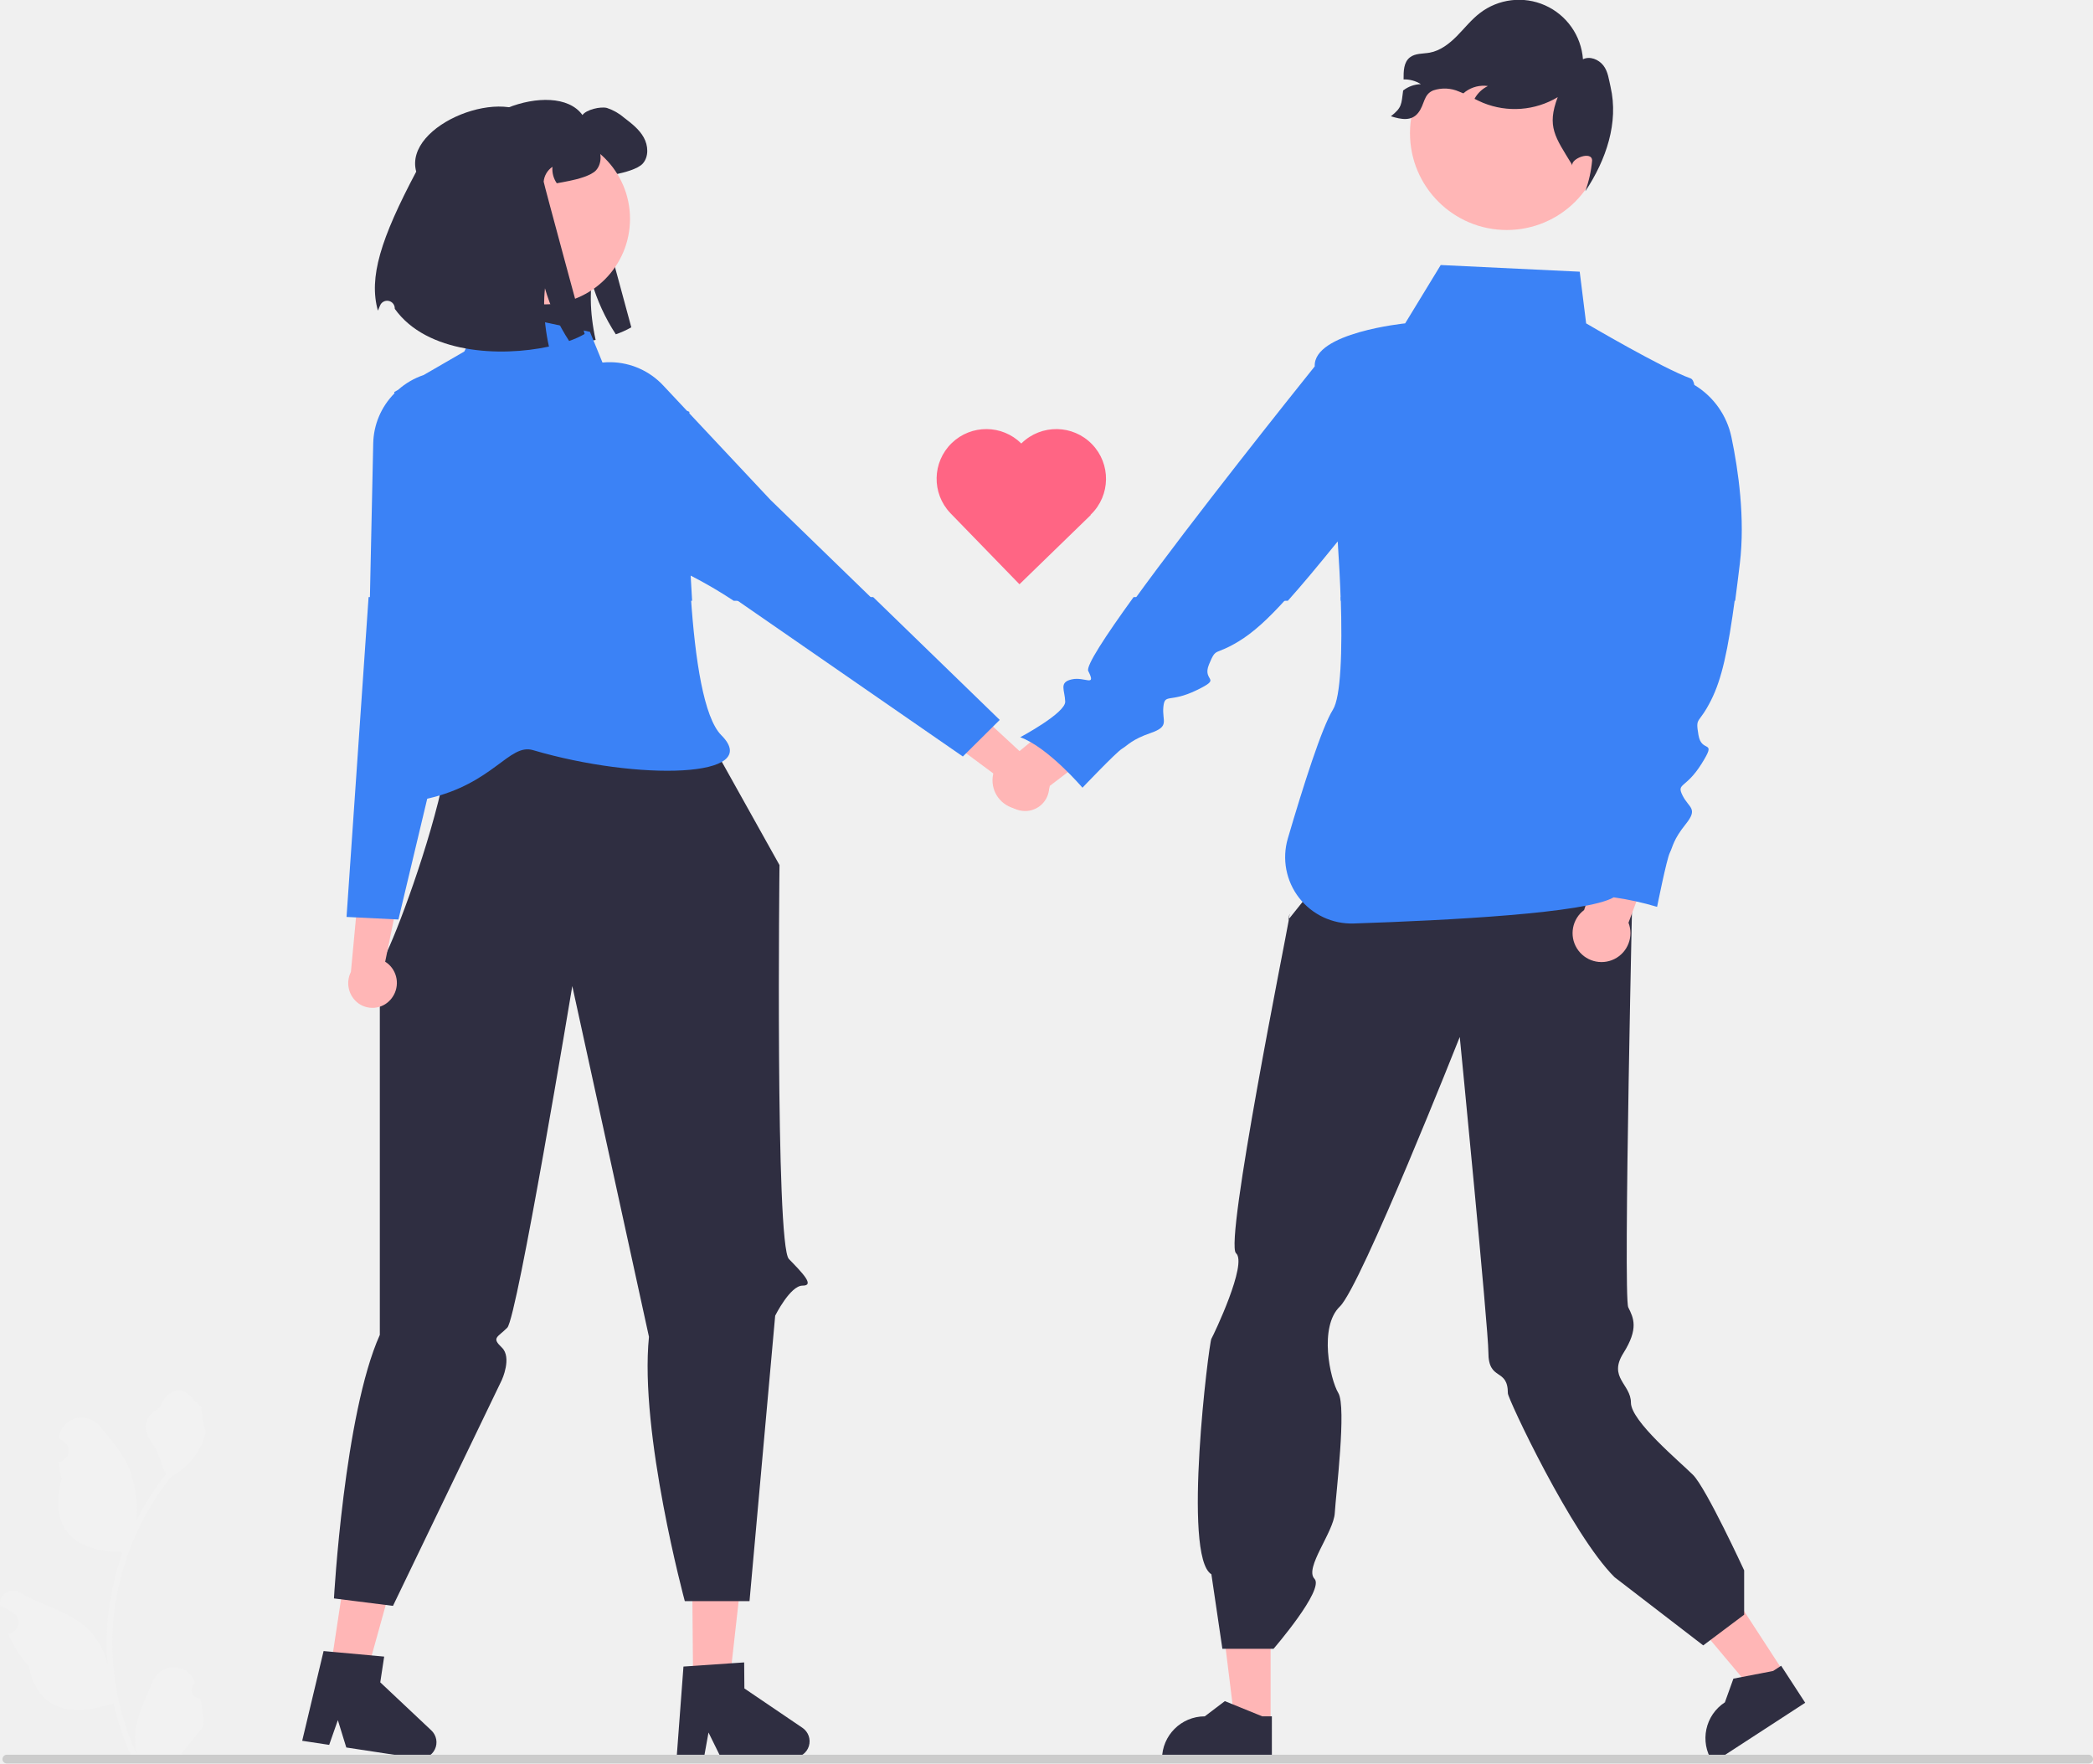
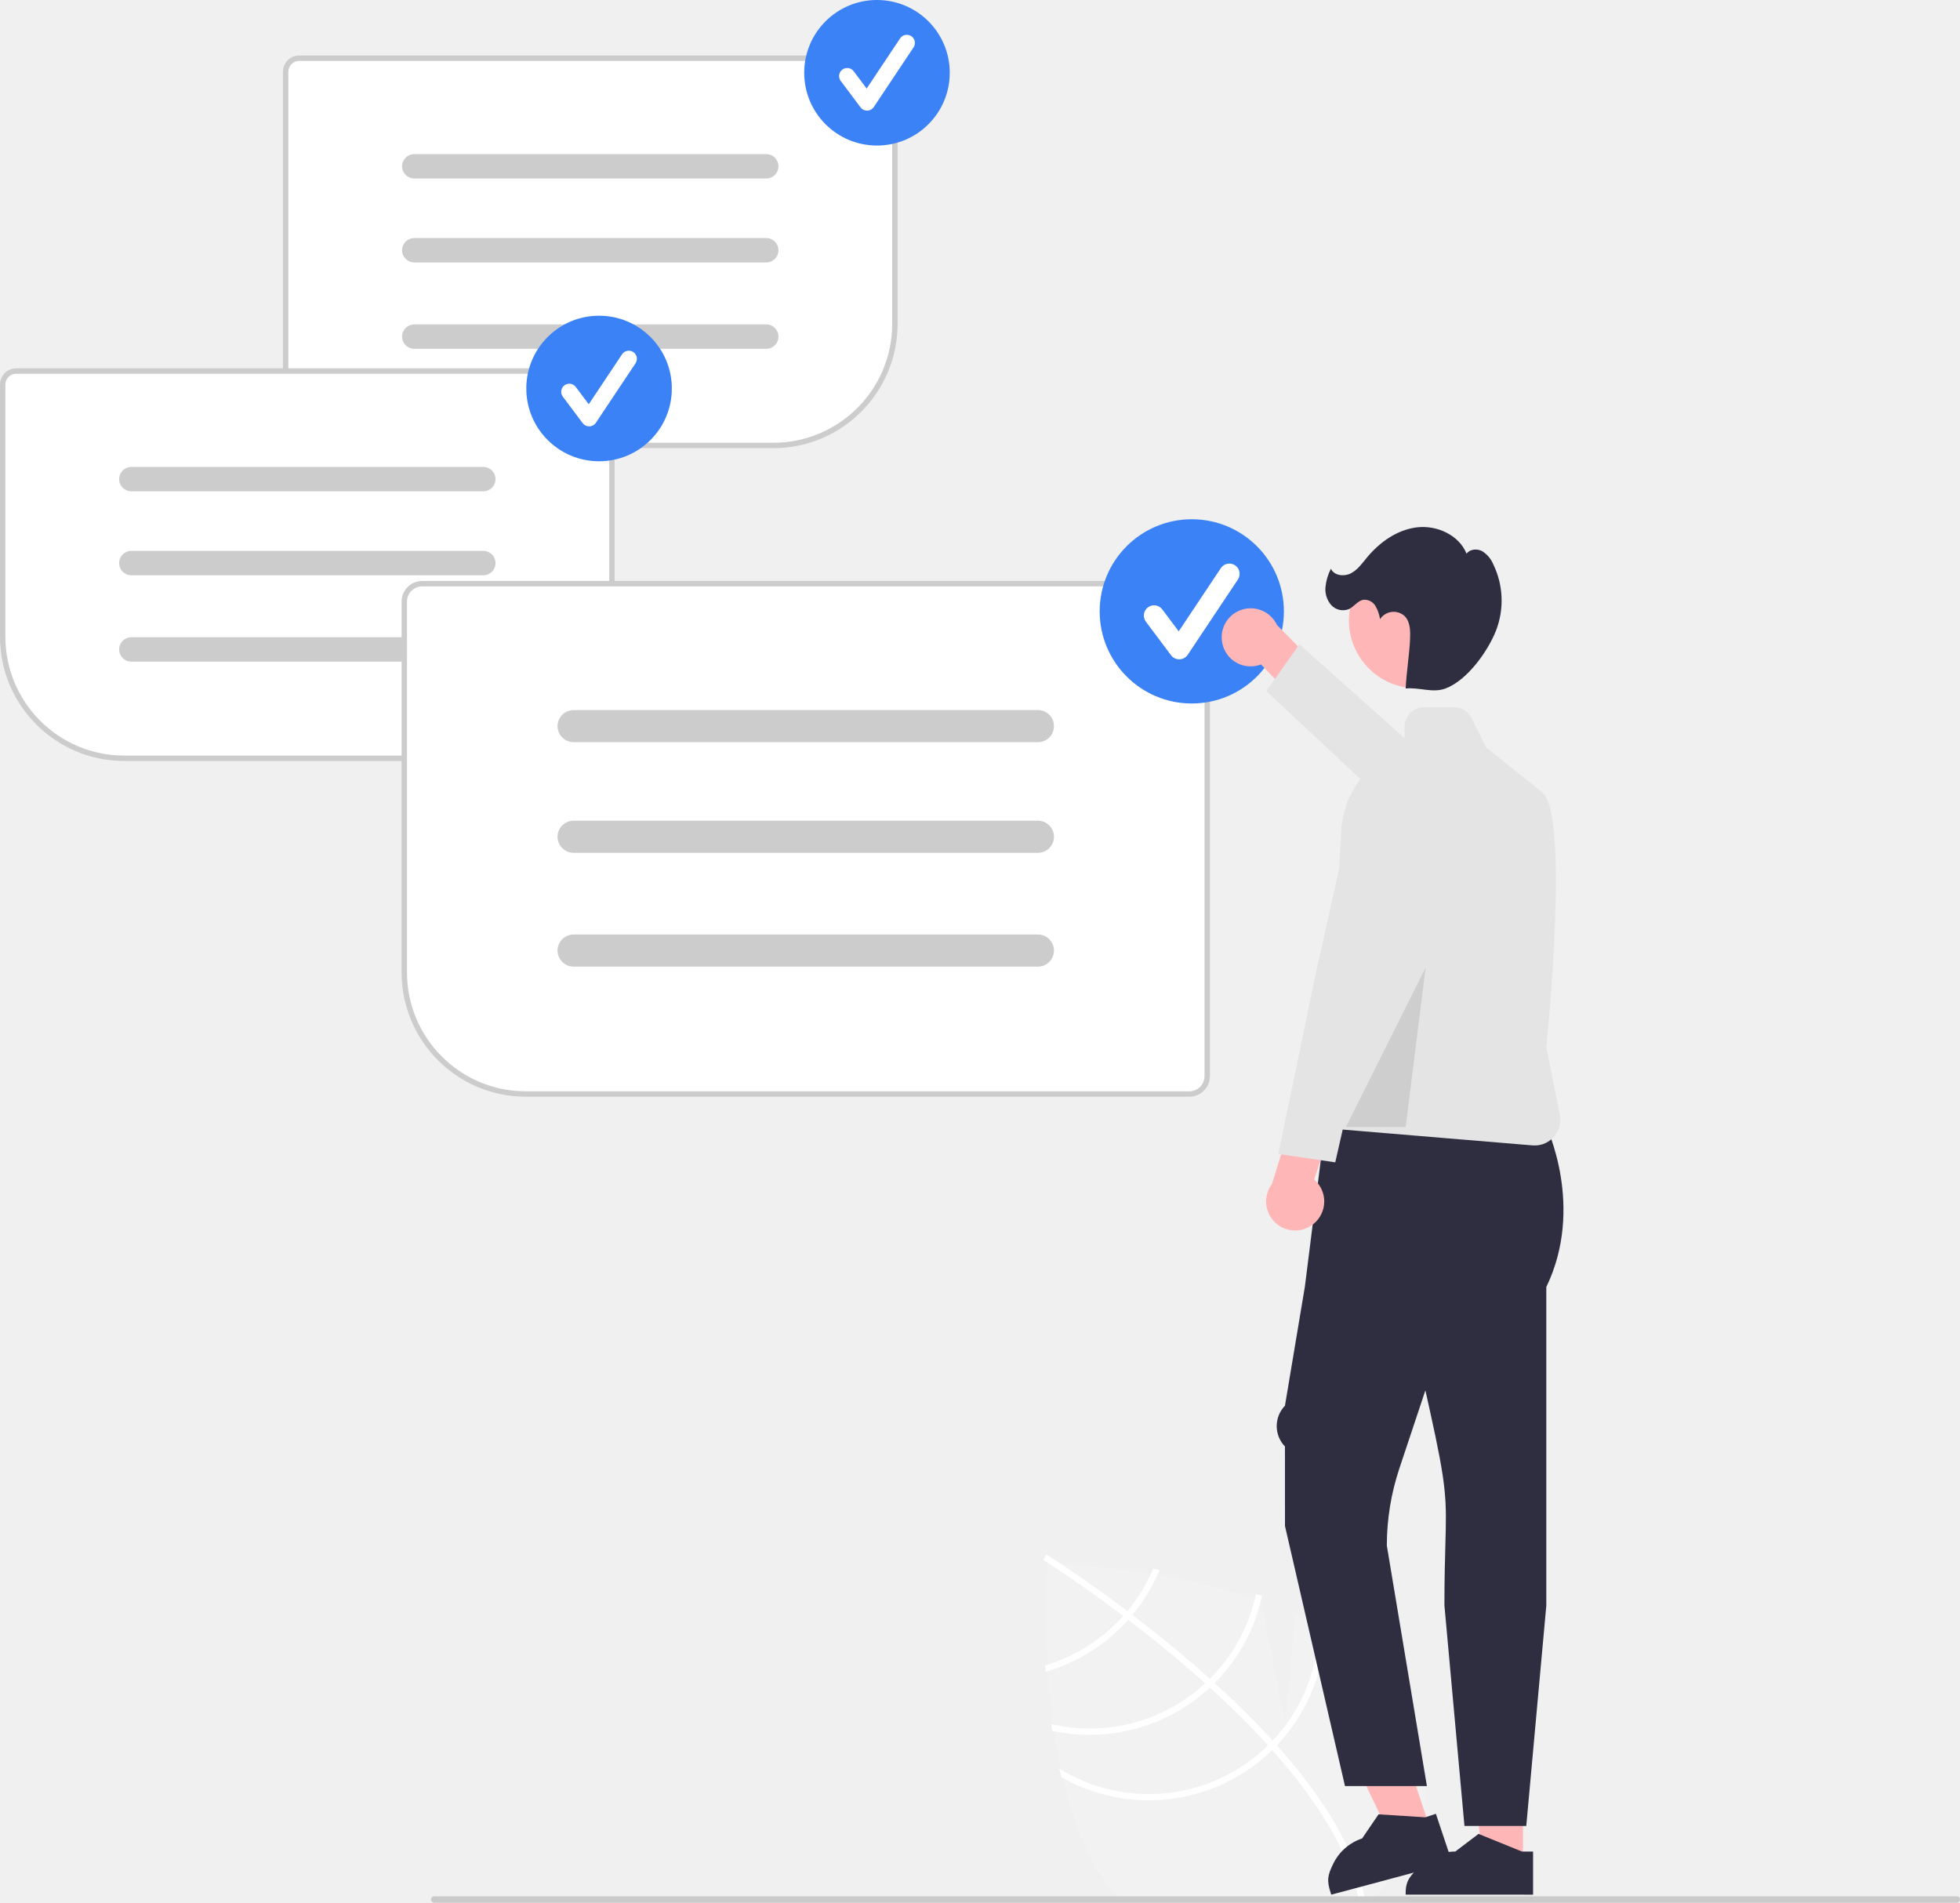
- <svg xmlns="http://www.w3.org/2000/svg" data-name="Layer 1" width="567.338" height="478.016" viewBox="0 0 567.338 478.016">
-   <path d="M441.806,255.712c-3.529-12.867,24.936-23.901,32.41-13.539,1.039-1.473,4.881-2.368,6.643-1.916a13.744,13.744,0,0,1,4.691,2.675c1.988,1.527,4.049,3.109,5.269,5.305,1.229,2.187,1.419,5.17-.235,7.068-1.311,1.509-5.179,2.485-7.149,2.883-1.374.28-2.531.506-3.525.669a6.739,6.739,0,0,1-1.175-4.456,5.47,5.47,0,0,0-2.386,4.013c-.027.334,11.108,41.304,11.108,41.304a24.287,24.287,0,0,1-4.203,1.889,52.848,52.848,0,0,1-6.553-14.28,45.762,45.762,0,0,0,.127,10.168,55.948,55.948,0,0,0,.958,5.631c-13.232,2.856-33.133,1.916-41.792-10.231l-.004-.151a2.067,2.067,0,0,0-3.993-.721c-.21.536-.403 1-.576,1.369C428.9,284.371,432.163,273.932,441.806,255.712Z" transform="translate(-316.3312 -210.9919)" fill="#2f2e41" />
-   <polygon points="187.875 456.283 197.734 456.2 202.098 417.287 187.548 417.41 187.875 456.283" fill="#ffb6b6" />
-   <path d="M533.853,679.343,518.108,668.663l-.059-7.055-3.386.227-10.496.724-2.573.171-1.868,24.935,7.396-.067,1.26-6.991,3.431,6.956,19.601-.164a4.408,4.408,0,0,0,2.439-8.055Z" transform="translate(-316.3312 -210.9919)" fill="#2f2e41" />
-   <polygon points="89.571 452.439 99.318 453.92 109.798 416.192 95.412 414.006 89.571 452.439" fill="#ffb6b6" />
-   <path d="M433.261,680.048l-13.853-13.042,1.06-6.975-3.379-.313-10.477-.95-2.568-.239-5.798,24.323,7.313,1.107,2.353-6.703,2.285,7.412,19.379,2.947a4.408,4.408,0,0,0,3.685-7.566Z" transform="translate(-316.3312 -210.9919)" fill="#2f2e41" />
-   <path d="M499.672,395.413l27.953,50.064s-1.166,102.965,2.549,106.784,7.078,7.244,3.715,7.213-7.434,8.153-7.434,8.153l-6.957,77.364h-17.543s-12.344-45.623-9.713-71.64l-20.782-95.077S456.528,568.188,453.837,570.879s-4.314,2.672-1.484,5.372,0,8.808,0,8.808l-29.498,61.221-16-2.018s2.774-49.979,12.433-71.435V471.432c-.728,8.693,33.303-79.296,12.493-72.691C438.365,396.651,499.672,395.413,499.672,395.413Z" transform="translate(-316.3312 -210.9919)" fill="#2f2e41" />
-   <path d="M422.318,481.805a6.821,6.821,0,0,0-.702-9.488,6.544,6.544,0,0,0-.876-.634l4.751-23.317-10.984-6.574-3.055,32.646a6.802,6.802,0,0,0,1.568,8.155,6.51,6.51,0,0,0,9.183-.651Q422.262,481.874,422.318,481.805Z" transform="translate(-316.3312 -210.9919)" fill="#ffb6b6" />
-   <path d="M593.233,430.754a6.821,6.821,0,0,1-5.816-7.529,6.543,6.543,0,0,1,.228-1.057l-19.113-14.177,3.782-12.229,24.082,22.251a6.802,6.802,0,0,1,4.281,7.116,6.51,6.51,0,0,1-7.268,5.651Q593.321,430.767,593.233,430.754Z" transform="translate(-316.3312 -210.9919)" fill="#ffb6b6" />
-   <circle cx="147.594" cy="59.322" r="23.183" fill="#ffb6b6" />
-   <path d="M437.826,245.399" transform="translate(-316.3312 -210.9919)" fill="#2f2e41" />
-   <polygon points="483.533 453.271 475.415 458.549 451.193 429.75 463.174 421.96 483.533 453.271" fill="#ffb6b6" />
-   <path d="M805.657,672.546,780.694,688.777l-.205-.316a11.59,11.59,0,0,1,3.398-16.034l.001-0,2.31-6.424,10.757-2.072,2.179-1.417Z" transform="translate(-316.3312 -210.9919)" fill="#2f2e41" />
-   <polygon points="344.417 467.102 334.734 467.101 330.128 429.753 344.419 429.754 344.417 467.102" fill="#ffb6b6" />
-   <path d="M661.089,688.195l-29.776-.001v-.377a11.59,11.59,0,0,1,11.59-11.589h.001l5.439-4.126,10.148,4.127,2.599 0Z" transform="translate(-316.3312 -210.9919)" fill="#2f2e41" />
-   <path d="M760.974,447.632l-86.829,1.909-8.607,10.758s.744-3.793.082.373-17.414,87.23-14.247,90.016-6.004,22.02-6.678,23.193-7.933,59.07,0,63.831l2.98,20.209h13.866s13.891-16.075,11.095-18.989,5.2-12.604,5.505-17.8,3.225-28.764.963-32.542-5.319-17.96.418-23.458,32.498-73.057,32.498-73.057,7.776,79.202,7.758,85.421c-.024,8.088,5.287,4.085,5.287,11.185,0,1.434,17.294,38.303,28.916,49.827l24.035,18.488,11.093-8.32v-12.018s-10.28-22.298-13.866-25.884-16.827-14.563-16.827-19.584-6.233-6.77-2.041-13.426,2.758-9.525,1.324-12.394,1.286-120.415,1.286-120.415Z" transform="translate(-316.3312 -210.9919)" fill="#2f2e41" />
-   <circle cx="408.437" cy="36.107" r="26.238" fill="#ffb6b6" />
-   <path d="M745.729,457.66l7.386-22.233,13.289,2.447-8.645,23.228a7.843,7.843,0,1,1-12.03-3.442Z" transform="translate(-316.3312 -210.9919)" fill="#ffb6b6" />
-   <path d="M592.555,414.694l18.096-14.878,9.942,9.152L600.901,424.017a7.843,7.843,0,1,1-8.346-9.323Z" transform="translate(-316.3312 -210.9919)" fill="#ffb6b6" />
-   <path d="M693.353,242.509c2.829.878,5.556,1.396,7.395-.924s1.359-4.973,4.095-6.092a9.679,9.679,0,0,1,6.989.324c.398.148.786.314,1.165.481.213-.185.425-.36.656-.527a8.337,8.337,0,0,1,6-1.461,8.18,8.18,0,0,0-3.633,3.467c.758.379,1.525.758,2.302,1.082a22.697,22.697,0,0,0,20.254-1.535c-3.032,7.987-.675,10.834,3.772,18.128l.176.425c-.444-1.913,5.371-4.123,5.371-1.35a33.125,33.125,0,0,1-1.849,8.32c5.704-8.588,9.069-18.636,6.859-28.278-.471-2.024-.684-4.197-1.969-5.842-1.285-1.636-3.651-2.598-5.519-1.673a17.396,17.396,0,0,0-27.992-12.48c-2.311,1.784-4.132,4.123-6.194,6.203s-4.502,3.975-7.386,4.493c-1.83.324-3.892.129-5.352,1.285-1.692,1.34-1.71,3.698-1.701,5.963a8.327,8.327,0,0,1,4.687,1.285,8.148,8.148,0,0,0-4.733,1.664.508.508,0,0,0-.074.055C696.172,239.328,696.375,240.133,693.353,242.509Z" transform="translate(-316.3312 -210.9919)" fill="#2f2e41" />
-   <path d="M370.59,671.321a2.269,2.269,0,0,1-1.645-3.933l.155-.618q-.031-.074-.062-.148a6.094,6.094,0,0,0-11.241.042c-1.839,4.428-4.179,8.864-4.756,13.546a18.029,18.029,0,0,0,.316,6.2,72.281,72.281,0,0,1-6.575-30.021,69.764,69.764,0,0,1,.433-7.783q.358-3.178.995-6.31a73.119,73.119,0,0,1,14.5-30.99,19.459,19.459,0,0,0,8.093-8.397,14.843,14.843,0,0,0,1.35-4.056c-.394.052-1.486-5.949-1.188-6.317-.549-.833-1.532-1.247-2.131-2.06-2.982-4.043-7.091-3.337-9.236,2.157-4.582,2.313-4.627,6.148-1.815,9.837,1.789,2.347,2.035,5.522,3.604,8.035-.162.207-.329.407-.491.614a73.591,73.591,0,0,0-7.681,12.169,30.592,30.592,0,0,0-1.826-14.21c-1.748-4.217-5.025-7.769-7.91-11.415a6.279,6.279,0,0,0-11.184,3.083q-.009.081-.017.161.643.363,1.259.77a3.078,3.078,0,0,1-1.241,5.602l-.063.01a30.626,30.626,0,0,0,.807,4.579c-3.702,14.316,4.29,19.53,15.701,19.764.252.129.497.258.749.381a75.115,75.115,0,0,0-4.043,19.028,71.243,71.243,0,0,0,.052,11.503l-.019-.136a18.826,18.826,0,0,0-6.427-10.87c-4.946-4.063-11.933-5.559-17.268-8.824a3.533,3.533,0,0,0-5.411,3.437l.022.143a20.677,20.677,0,0,1,2.319,1.117q.643.363,1.259.77a3.078,3.078,0,0,1-1.241,5.602l-.063.01c-.045.006-.084.013-.129.019a30.654,30.654,0,0,0,5.639,8.829c2.315,12.497,12.256,13.683,22.89,10.044h.006a75.093,75.093,0,0,0,5.044,14.726h18.02c.065-.2.123-.407.181-.607a20.474,20.474,0,0,1-4.986-.297c1.337-1.641,2.674-3.294,4.011-4.935a1.121,1.121,0,0,0,.084-.097c.678-.84,1.363-1.673,2.041-2.512l0-.001a29.99,29.99,0,0,0-.879-7.64Z" transform="translate(-316.3312 -210.9919)" fill="#f2f2f2" />
-   <path d="M316.999,687.818a1.186,1.186,0,0,0,1.19,1.19h564.29a1.19,1.19,0,1,0,0-2.38h-564.29A1.187,1.187,0,0,0,316.999,687.818Z" transform="translate(-316.3312 -210.9919)" fill="#ccc" />
-   <path d="M503.213,366.022c.111,2.279.242,4.56.394,6.82h11.261l-.161-.111A121.192,121.192,0,0,0,503.213,366.022Z" transform="translate(-316.3312 -210.9919)" fill="none" />
-   <path d="M410.267,459.537l14.065.698,7.806-32.744c17.946-4.035,22.203-15.069,28.655-13.17,28.622,8.426,62.638,7.533,51.062-4.042-4.746-4.746-7.11-20.5-8.248-37.437h-87.366Z" transform="translate(-316.3312 -210.9919)" fill="#fed701" style="fill: #3b82f6;" />
-   <polygon points="198.537 161.851 260.993 205.057 270.992 195.141 236.689 161.851 198.537 161.851" fill="#fed701" style="fill: #3b82f6;" />
-   <path d="M524.86,345.514,502.855,322.038c.007-.246.012-.386.012-.386l-.671-.317-6.401-6.829a19.867,19.867,0,0,0-14.211-6.326,20.389,20.389,0,0,0-2.273.092l-3.397-8.322-28.416-6.028-5.642,11.357-11.017,6.378a19.901,19.901,0,0,0-6.907,3.999l-1.076.623.08.327a19.838,19.838,0,0,0-5.77,13.604l-.914,42.49-.01.142h87.366c-.152-2.26-.283-4.541-.394-6.82a121.192,121.192,0,0,1,11.495,6.709l.161.111h38.152Z" transform="translate(-316 -210)" fill="#015abb" style="fill: #3b82f6;" />
-   <path d="M611.318,392.877c2.271,4.488-.919,1.46-4.488,2.271-3.569.811-1.839,2.92-1.758,6.029s-12.194,9.652-12.194,9.652c7.489,2.677,16.87,13.681,16.87,13.681s9.085-9.571,10.734-10.571c1.649-1,2.569-2.46,7.787-4.272,5.218-1.811,3.028-3.19,3.407-7.029.379-3.839,1.649-1,8.976-4.542s1.379-2.19,3.407-7.029c2.028-4.84,1.379-2.19,7.976-6.191,3.965-2.405,7.904-5.937,13.384-12.033H623.607C615.895,383.496,610.644,391.544,611.318,392.877Z" transform="translate(-316.3312 -210.9919)" fill="#fed701" style="fill: #3b82f6;" />
-   <path d="M787.938,362.778c1.465-12.211-.388-25.251-2.272-34.267a21.716,21.716,0,0,0-10.058-14.167c-.191-.979-.531-1.606-1.052-1.791-7.458-2.651-28.277-14.899-28.277-14.899l-1.745-14.006L706.86,281.837l-9.64,15.816s-24.972,2.51-24.509,11.652c-6.048,7.543-32.968,41.249-49.104,63.538h41.813c3.637-4.046,7.953-9.219,13.41-15.949.037-.046.072-.093.109-.139.367,5.456.649,10.914.817,16.088H786.67C787.076,369.808,787.494,366.474,787.938,362.778Z" transform="translate(-316.3312 -210 )" fill="#015abb" style="fill: #3b82f6;" />
-   <path d="M786.67,372.843H679.756c.477,14.703.022,27.101-2.118,30.515-3.004,4.792-8.089,20.829-12.222,34.91a17.995,17.995,0,0,0,17.859,23.046c25.642-.845,63.164-2.802,70.477-7.093a81.014,81.014,0,0,1,11.758,2.584s2.588-12.94,3.45-14.665c.863-1.725.863-3.45,4.313-7.764,3.451-4.313.863-4.313-.863-7.764-1.725-3.45.863-1.725,5.176-8.626,4.313-6.901,0-2.588-.863-7.764-.863-5.176,0-2.588,3.451-9.489C783.033,395.016,784.708,387.513,786.67,372.843Z" transform="translate(-316.3312 -210.9919)" fill="#fed701" style="fill: #3b82f6;" />
-   <path d="M429.153,257.519c-3.529-12.867,24.936-23.901,32.41-13.539,1.039-1.473,4.881-2.368,6.643-1.916a13.744,13.744,0,0,1,4.691,2.675c1.988,1.527,4.049,3.109,5.269,5.305,1.229,2.187,1.419,5.17-.235,7.068-1.311,1.509-5.179,2.485-7.149,2.883-1.374.28-2.531.506-3.525.669a6.739,6.739,0,0,1-1.175-4.456,5.47,5.47,0,0,0-2.386,4.013c-.027.334,11.108,41.304,11.108,41.304a24.287,24.287,0,0,1-4.203,1.889,52.848,52.848,0,0,1-6.553-14.28,45.762,45.762,0,0,0,.127,10.168,55.95,55.95,0,0,0,.958,5.631c-13.232,2.856-33.133,1.916-41.792-10.231l-.004-.151a2.067,2.067,0,0,0-3.993-.721c-.21.536-.403 1-.576,1.369C416.247,286.179,419.51,275.74,429.153,257.519Z" transform="translate(-316.3312 -210.9919)" fill="#2f2e41" />
-   <path d="M593.272,331.109l0,0c-.034.033-.065.067-.098.1a13.472,13.472,0,0,0-18.874-.102l0,0a13.472,13.472,0,0,0-.401,18.921l-.003.003.126.13,0,0,18.649,19.202L612.003,350.587l-.054-.055c.032-.031.066-.06.099-.091l0,0a13.474,13.474,0,0,0,.278-19.054l0,0A13.474,13.474,0,0,0,593.272,331.109Z" transform="translate(-316.3312 -210.9919)" fill="#3b82f6" style="fill: #ff6584;" />
+ <svg xmlns="http://www.w3.org/2000/svg" data-name="Layer 1" width="726.423" height="705.12" viewBox="0 0 726.423 705.12">
+   <path d="M745.618,799.922c-.76.8-1.55,1.59-2.35,2.38H652.047c-.75-.77-1.49-1.56-2.23-2.38-.03-.03-.06-.07-.09-.1-9.91-10.98-16.15-26.94-20.04-43.77-.25-1.02-.47-2.05-.69-3.09-1.02-4.73-1.85-9.51-2.53-14.25-.12-.82-.24-1.64-.34-2.46-.92-6.81-1.54-13.51-1.94-19.8-.05-.81-.1-1.6-.15-2.39a324.829,324.829,0,0,1-.02-37.6s.12,0,.35.01c.67.03,2.28.1,4.65.24,6.53.4,18.85,1.4,33.34,3.76.79.13,1.59.27,2.39.41a252.149,252.149,0,0,1,36.17,8.76c.74.25,1.47.5,2.21.75l.01.05,9.07,45.51,3.76-40.51c2.99,1.35,5.9,2.79,8.69,4.33.78.43,1.54.86,2.29,1.3a72.111,72.111,0,0,1,17.17,13.54C773.868,747.582,767.497,777.052,745.618,799.922Z" transform="translate(-235.8247 -97.18208)" fill="#f2f2f2" />
+   <path d="M707.497,742.215l1.581,1.752c18.279,20.458,29.188,39.448,32.549,56.719.053.251.09.501.144.752l-1.169.222-1.127.199c-3.43-18.83-16.201-38.296-32.14-56.144-.508-.58-1.024-1.169-1.557-1.742-6.814-7.496-14.14-14.687-21.548-21.411-.569-.525-1.154-1.052-1.739-1.578-9.824-8.825-19.707-16.808-28.521-23.538-.621-.478-1.25-.949-1.872-1.411-14.965-11.329-26.577-18.839-29.165-20.485-.312-.206-.489-.315-.529-.341l.613-.978.001-.017.621-.986c.04.027.634.388,1.706,1.088,4.028,2.597,14.856,9.744,28.326,19.905.605.461,1.235.932,1.855,1.41,7.158,5.454,14.988,11.703,22.894,18.543q2.983,2.572,5.818,5.137c.594.518,1.179,1.045,1.748,1.57Q698,731.781,707.497,742.215Z" transform="translate(-235.8247 -97.18208)" fill="#fff" />
+   <path d="M663.218,678.532c-.27.65-.56,1.3-.86,1.94a62.382,62.382,0,0,1-8.69,13.75c-.51.6-1.03,1.21-1.57,1.81q-2.19,2.415-4.66,4.67a62.595,62.595,0,0,1-23.4,13.36c-.28.09-.55.18-.83.26.05.79.1,1.57.15,2.38.28-.08.55-.16.83-.25a64.849,64.849,0,0,0,24.81-14.02,66.938,66.938,0,0,0,4.97-4.99c.54-.59,1.06-1.2,1.56-1.81a64.419,64.419,0,0,0,9.22-14.75c.28-.64.56-1.28.83-1.93C664.778,678.812,663.988,678.672,663.218,678.532Z" transform="translate(-235.8247 -97.18208)" fill="#fff" />
+   <path d="M701.328,687.872c-.12.59-.26,1.18-.41,1.77a62.564,62.564,0,0,1-16.68,29.67c-.57.57-1.15,1.13-1.75,1.67-.17.17-.36.35-.54.51a63.024,63.024,0,0,1-55.82,14.76c-.23-.04-.47-.1-.7-.15.12.82.23,1.65.36,2.47.23.05.45.1.68.14a65.359,65.359,0,0,0,57.04-15.49c.24-.22.49-.43.72-.66.6-.56,1.18-1.12,1.76-1.68a65.028,65.028,0,0,0,17.15-30.44q.225-.9.42-1.8C702.817,688.382,702.078,688.122,701.328,687.872Z" transform="translate(-235.8247 -97.18208)" fill="#fff" />
+   <path d="M724.658,698.082c.01.56.01,1.13,0,1.69a62.703,62.703,0,0,1-17.16,42.44c-.56.6-1.14,1.18-1.72,1.76-.63.61-1.26,1.22-1.91,1.8a63.162,63.162,0,0,1-74.87,7.19,6.713,6.713,0,0,1-.58-.34c.24,1.06.48,2.1.74,3.14.18.1.35.2.53.29a65.505,65.505,0,0,0,75.74-8.54c.65-.59,1.3-1.18,1.91-1.8.6-.57,1.17-1.15,1.74-1.75a65.251,65.251,0,0,0,17.87-42.89q.03-.81.03-1.62C726.218,698.982,725.437,698.532,724.658,698.082Z" transform="translate(-235.8247 -97.18208)" fill="#fff" />
+   <path d="M522.492,262.76H346.707a5.524,5.524,0,0,1-5.518-5.518V123.768a5.524,5.524,0,0,1,5.518-5.518H562.475a5.524,5.524,0,0,1,5.518,5.518v93.493A45.551,45.551,0,0,1,522.492,262.76Z" transform="translate(-235.8247 -97.18208)" fill="#fff" />
+   <path d="M522.492,263.26H346.707a6.025,6.025,0,0,1-6.018-6.018V123.768a6.025,6.025,0,0,1,6.018-6.018H562.475a6.024,6.024,0,0,1,6.018,6.018v93.493A46.052,46.052,0,0,1,522.492,263.26ZM346.707,119.75a4.023,4.023,0,0,0-4.018,4.018v133.475a4.022,4.022,0,0,0,4.018,4.018H522.492a44.05,44.05,0,0,0,44-44V123.768a4.023,4.023,0,0,0-4.018-4.018Z" transform="translate(-235.8247 -97.18208)" fill="#ccc" />
+   <path d="M519.823,163.327H389.358a4.516,4.516,0,0,1,0-9.032H519.823a4.516,4.516,0,0,1,0,9.032Z" transform="translate(-235.8247 -97.18208)" fill="#ccc" />
+   <path d="M519.823,194.437H389.358a4.516,4.516,0,0,1,0-9.032H519.823a4.516,4.516,0,1,1,0,9.032Z" transform="translate(-235.8247 -97.18208)" fill="#ccc" />
+   <path d="M519.823,226.437H389.358a4.516,4.516,0,0,1,0-9.032H519.823a4.516,4.516,0,1,1,0,9.032Z" transform="translate(-235.8247 -97.18208)" fill="#ccc" />
+   <circle cx="325.03" cy="26.968" r="26.969" fill="#ff6584" style="fill: #3b82f6;" />
+   <path d="M557.176,138.186a2.999,2.999,0,0,1-2.4-1.2l-7.357-9.81a3,3,0,1,1,4.8-3.6l4.813,6.417,12.363-18.544a3,3,0,1,1,4.992,3.328L559.672,136.851a3.001,3.001,0,0,1-2.413,1.335C557.231,138.186,557.203,138.186,557.176,138.186Z" transform="translate(-235.8247 -97.18208)" fill="#fff" />
+   <path d="M457.61,378.689H281.825a45.551,45.551,0,0,1-45.5-45.5V239.696a5.525,5.525,0,0,1,5.518-5.518H457.61a5.525,5.525,0,0,1,5.518,5.518v133.475A5.525,5.525,0,0,1,457.61,378.689Z" transform="translate(-235.8247 -97.18208)" fill="#fff" />
+   <path d="M457.61,379.189H281.825a46.052,46.052,0,0,1-46-46V239.696a6.025,6.025,0,0,1,6.018-6.018H457.61a6.025,6.025,0,0,1,6.018,6.018v133.475A6.025,6.025,0,0,1,457.61,379.189ZM241.843,235.678a4.023,4.023,0,0,0-4.018,4.018v93.493a44.05,44.05,0,0,0,44,44H457.61a4.023,4.023,0,0,0,4.018-4.018V239.696a4.023,4.023,0,0,0-4.018-4.018Z" transform="translate(-235.8247 -97.18208)" fill="#ccc" />
+   <path d="M414.959,279.255H284.494a4.516,4.516,0,1,1,0-9.032H414.959a4.516,4.516,0,1,1,0,9.032Z" transform="translate(-235.8247 -97.18208)" fill="#ccc" />
+   <path d="M414.959,310.366H284.494a4.516,4.516,0,0,1,0-9.032H414.959a4.516,4.516,0,1,1,0,9.032Z" transform="translate(-235.8247 -97.18208)" fill="#ccc" />
+   <path d="M414.959,342.366H284.494a4.516,4.516,0,0,1,0-9.032H414.959a4.516,4.516,0,1,1,0,9.032Z" transform="translate(-235.8247 -97.18208)" fill="#ccc" />
+   <circle cx="222.03" cy="143.969" r="26.969" fill="#ff6584" style="fill: #3b82f6;" />
+   <path d="M454.176,255.186a2.999,2.999,0,0,1-2.4-1.2l-7.357-9.81a3,3,0,1,1,4.8-3.6l4.813,6.417,12.363-18.544a3,3,0,0,1,4.992,3.328L456.672,253.851a3.001,3.001,0,0,1-2.413,1.335C454.231,255.186,454.203,255.186,454.176,255.186Z" transform="translate(-235.8247 -97.18208)" fill="#fff" />
+   <path d="M676.635,503.103H430.671a45.551,45.551,0,0,1-45.5-45.5V320.089a7.121,7.121,0,0,1,7.113-7.113H676.635a7.121,7.121,0,0,1,7.112,7.113V495.989A7.121,7.121,0,0,1,676.635,503.103Z" transform="translate(-235.8247 -97.18208)" fill="#fff" />
+   <path d="M676.635,503.603H430.671a46.052,46.052,0,0,1-46-46V320.089a7.621,7.621,0,0,1,7.613-7.613H676.635a7.621,7.621,0,0,1,7.612,7.613V495.989A7.621,7.621,0,0,1,676.635,503.603ZM392.284,314.476a5.619,5.619,0,0,0-5.613,5.613V457.603a44.05,44.05,0,0,0,44,44H676.635a5.619,5.619,0,0,0,5.612-5.613V320.089a5.619,5.619,0,0,0-5.612-5.613Z" transform="translate(-235.8247 -97.18208)" fill="#ccc" />
+   <path d="M620.426,372.222H448.492a5.952,5.952,0,1,1,0-11.903H620.426a5.952,5.952,0,1,1,0,11.903Z" transform="translate(-235.8247 -97.18208)" fill="#ccc" />
+   <path d="M620.426,413.221H448.492a5.952,5.952,0,1,1,0-11.903H620.426a5.952,5.952,0,1,1,0,11.903Z" transform="translate(-235.8247 -97.18208)" fill="#ccc" />
+   <path d="M620.426,455.393H448.492a5.952,5.952,0,1,1,0-11.903H620.426a5.952,5.952,0,1,1,0,11.903Z" transform="translate(-235.8247 -97.18208)" fill="#ccc" />
+   <circle cx="441.703" cy="226.559" r="34.139" fill="#ff6584" style="fill: #3b82f6;" />
+   <path d="M672.871,341.509a3.796,3.796,0,0,1-3.038-1.519l-9.314-12.418a3.797,3.797,0,1,1,6.076-4.557l6.093,8.124L688.339,307.664a3.798,3.798,0,0,1,6.319,4.213l-18.627,27.941a3.799,3.799,0,0,1-3.054,1.69C672.941,341.508,672.906,341.509,672.871,341.509Z" transform="translate(-235.8247 -97.18208)" fill="#fff" />
+   <polygon points="530.145 677.866 516.256 682.511 491.729 631.148 512.229 624.292 530.145 677.866" fill="#ffb6b6" />
+   <path d="M774.015,787.327l-44.785,11.978-.189-.566c-1.557-4.656-1.208-6.641.984-11.034a18.261,18.261,0,0,1,10.618-9.228l.001-0,6.105-8.942,17.339,1.102,3.909-1.307Z" transform="translate(-235.8247 -97.18208)" fill="#2f2e41" />
+   <polygon points="564.461 690.925 549.816 690.925 542.848 634.435 564.464 634.436 564.461 690.925" fill="#ffb6b6" />
+   <path d="M804.021,799.304l-47.223-.002v-.597c0-4.91,1.912-6.526,5.384-9.997a18.261,18.261,0,0,1,12.996-5.383h.001l8.626-6.544,16.094,6.545,4.122 0Z" transform="translate(-235.8247 -97.18208)" fill="#2f2e41" />
+   <path d="M688.824,335.498a10.696,10.696,0,0,0,14.37,7.907l16.908,17.652,13.233-7.658-24.227-24.593a10.754,10.754,0,0,0-20.283,6.692Z" transform="translate(-235.8247 -97.18208)" fill="#ffb6b6" />
+   <polygon points="562.421 327.072 570.043 319.186 525.965 278.363 481.602 238.751 469.315 256.113 515.804 299.507 562.421 327.072" fill="#e4e4e4" />
+   <path d="M771.163,692.156c0-9.911.196-16.979.354-22.66.461-16.623.585-21.092-5.776-49.719l-1.634-7.352-9.635,28.904a90.541,90.541,0,0,0-4.657,28.596l14.855,89.132H734.307L712.07,662.697l-.01-29.475a10.873,10.873,0,0,1,0-15.112l7.388-44.159,7.478-59.513h81.907s14.455,29.962.09,59.682l-.002,118.073-7.422,81.64H778.586Z" transform="translate(-235.8247 -97.18208)" fill="#2f2e41" />
+   <path d="M803.825,521.641l-76.613-6.384-.398-.033,6.114-110.054a34.611,34.611,0,0,1,23.459-30.986v-7.702a7.198,7.198,0,0,1,7.19-7.19h11.194a7.151,7.151,0,0,1,6.431,3.974l5.474,10.947,20.699,16.559c10.223,8.179,1.995,90.176,1.553,94.503l5.006,25.031a9.505,9.505,0,0,1-9.297,11.368Q804.233,521.674,803.825,521.641Z" transform="translate(-235.8247 -97.18208)" fill="#e4e4e4" />
+   <path d="M722.692,550.699a10.696,10.696,0,0,0,.202-16.4l7.601-23.231-12.991-8.062-10.274,32.957a10.754,10.754,0,0,0,15.461,14.736Z" transform="translate(-235.8247 -97.18208)" fill="#ffb6b6" />
+   <polygon points="513.585 295.588 503.038 292.072 487.804 360.04 473.773 427.634 494.876 430.739 511.241 358.868 513.585 295.588" fill="#e4e4e4" />
+   <circle cx="525.103" cy="229.914" r="25.162" fill="#ffb6b6" />
+   <path d="M727.072,314.773a18.894,18.894,0,0,1,2.014-6.833c1.176,2.558,4.845,3.002,7.357,1.729,2.512-1.273,4.194-3.691,5.989-5.86,4.736-5.724,11.248-10.367,18.629-11.213,7.381-.846,15.516,2.88,18.305,9.766,1.251-1.738,3.922-1.931,5.81-.921a10.45,10.45,0,0,1,4.076,4.829,30.766,30.766,0,0,1,1.023,24.617c-3.108,7.865-10.783,18.461-18.701,21.429-4.807,1.802-9.663-.504-14.776,0,.268-5.58,1.35-12.464,1.617-18.044.147-3.056.168-6.475-1.919-8.711a6.025,6.025,0,0,0-9.192,1.073,13.842,13.842,0,0,0-1.726-4.921,4.708,4.708,0,0,0-4.42-2.264c-2.135.35-3.453,2.541-5.413,3.459a5.882,5.882,0,0,1-6.537-1.499A8.894,8.894,0,0,1,727.072,314.773Z" transform="translate(-235.8247 -97.18208)" fill="#2f2e41" />
+   <polygon points="528.36 358.563 498.809 417.665 520.973 417.665 528.36 358.563" opacity="0.1" />
+   <path d="M962.247,801.112a1.186,1.186,0,0,1-1.19,1.19h-564.29a1.19,1.19,0,0,1,0-2.38h564.29A1.186,1.186,0,0,1,962.247,801.112Z" transform="translate(-235.8247 -97.18208)" fill="#cacaca" />
</svg>
